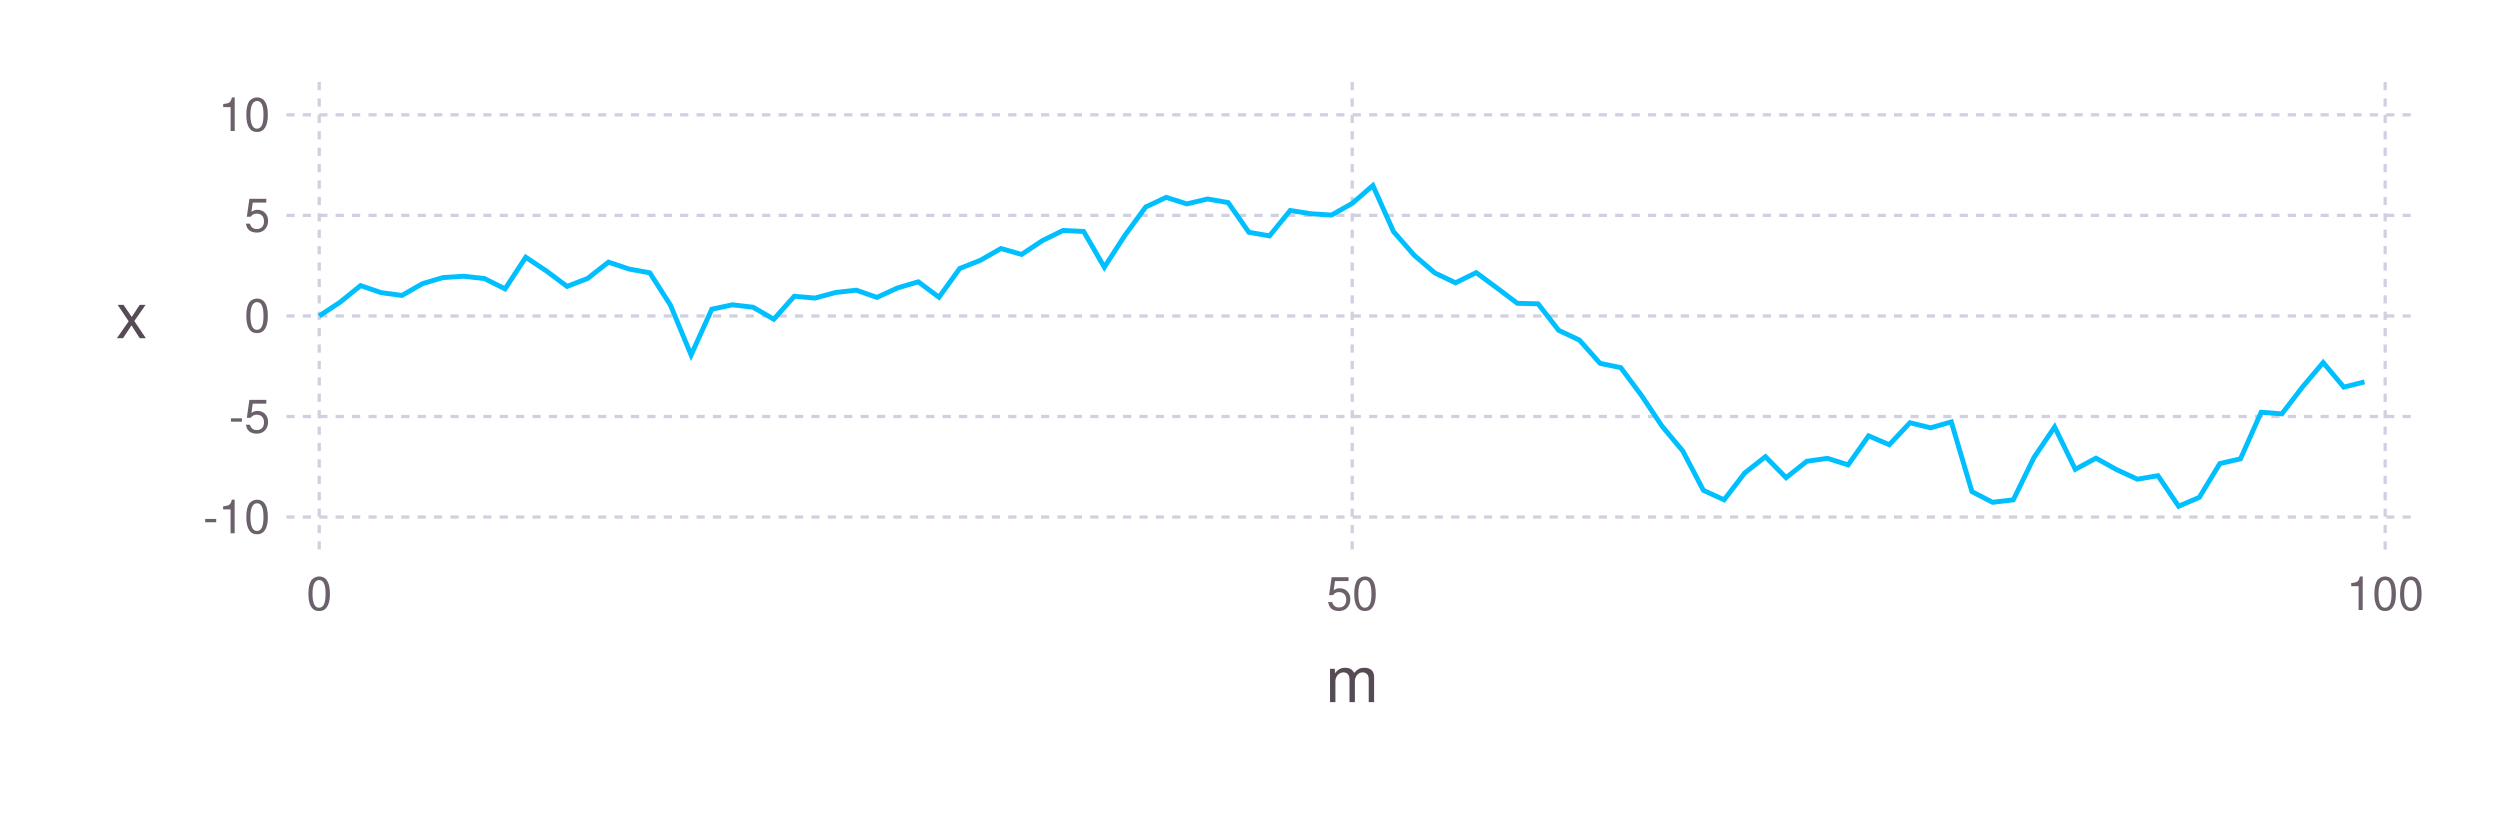
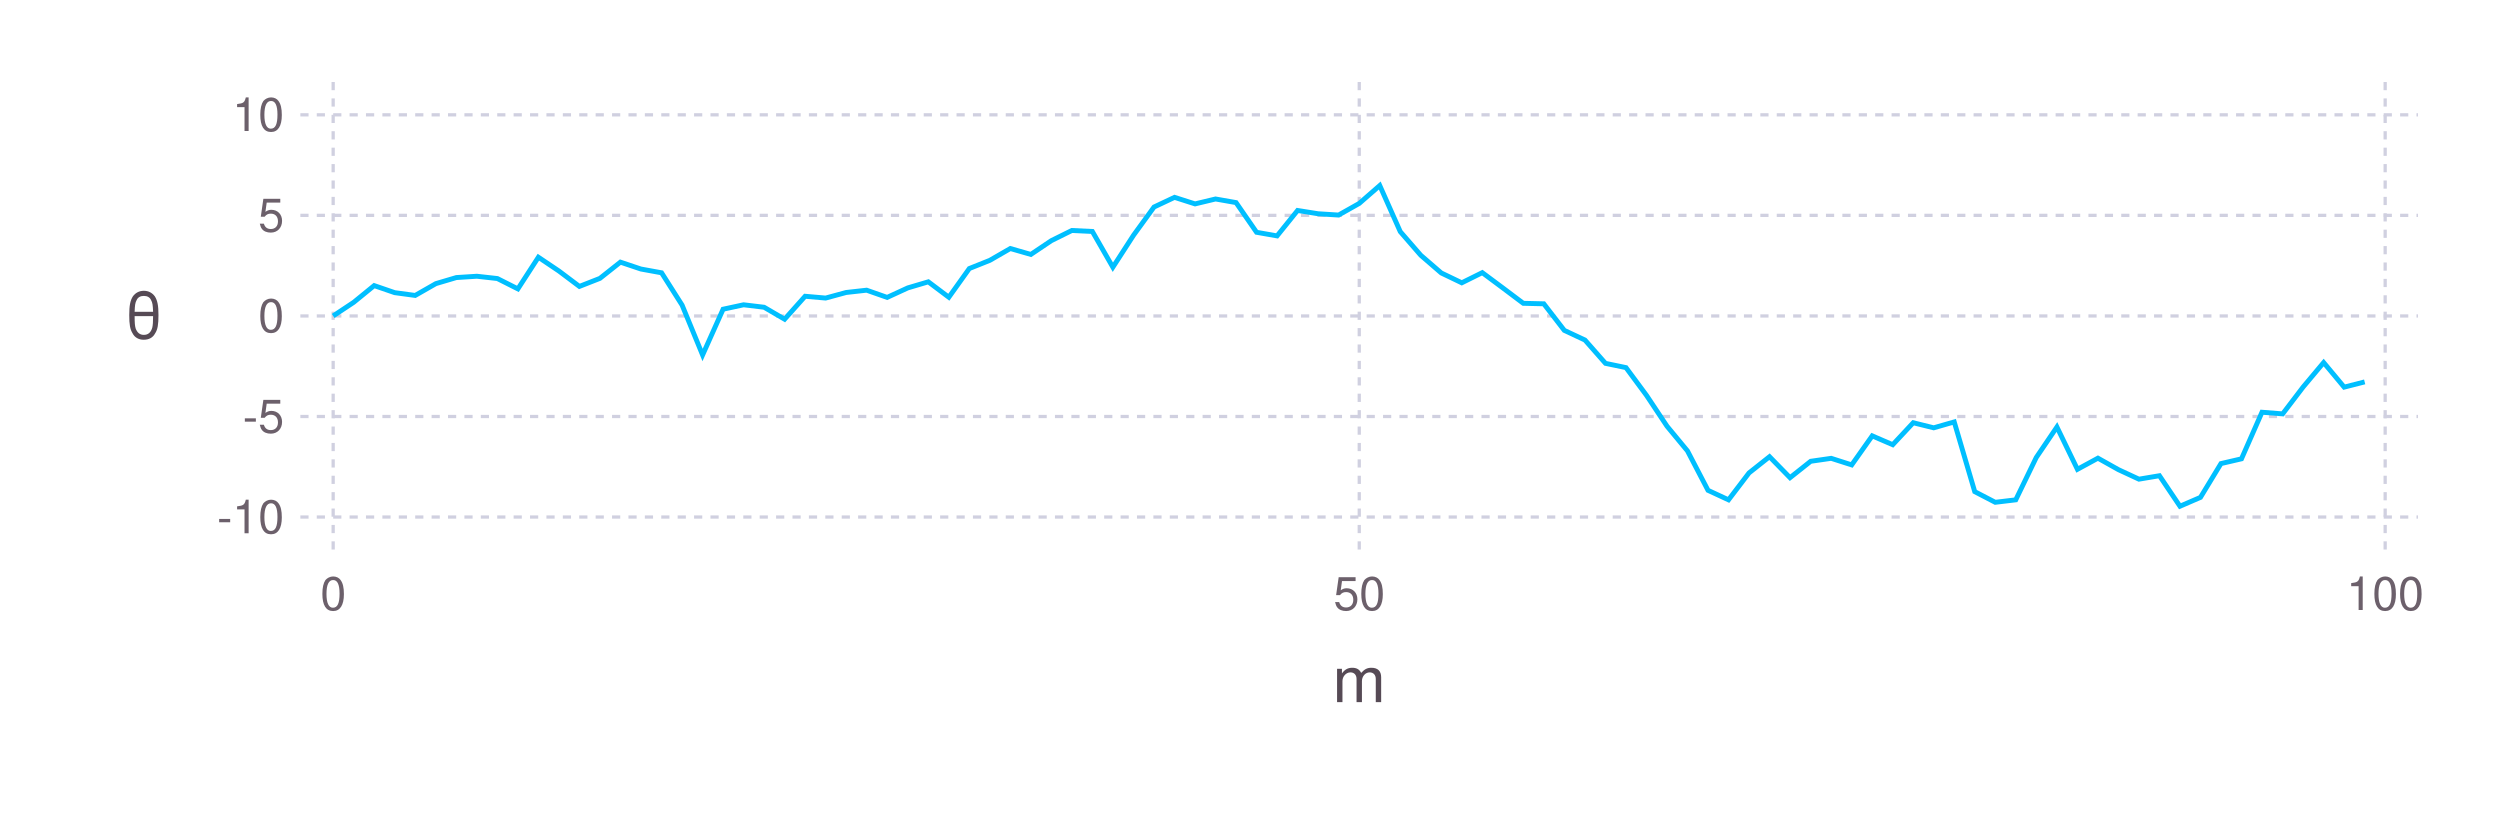
<svg xmlns="http://www.w3.org/2000/svg" version="1.2" width="152.4mm" height="50.8mm" viewBox="0 0 152.4 50.8" stroke="none" fill="#000000" stroke-width="0.3" font-size="3.88">
  <g class="plotroot xscalable yscalable" id="fig-028c0d7da4274beaacb3f566a50fb224-element-1">
    <g font-size="3.88" font-family="'PT Sans','Helvetica Neue','Helvetica',sans-serif" fill="#564A55" stroke="none" id="fig-028c0d7da4274beaacb3f566a50fb224-element-2">
-       <text x="82.43" y="42.8" text-anchor="middle">m</text>
+       <text x="82.86" y="42.8" text-anchor="middle">m</text>
    </g>
    <g class="guide xlabels" font-size="2.82" font-family="'PT Sans Caption','Helvetica Neue','Helvetica',sans-serif" fill="#6C606B" id="fig-028c0d7da4274beaacb3f566a50fb224-element-3">
-       <text x="19.46" y="37.19" text-anchor="middle">0</text>
-       <text x="82.43" y="37.19" text-anchor="middle">50</text>
+       <text x="20.31" y="37.19" text-anchor="middle">0</text>
+       <text x="82.86" y="37.19" text-anchor="middle">50</text>
      <text x="145.4" y="37.19" text-anchor="middle">100</text>
    </g>
    <g clip-path="url(#fig-028c0d7da4274beaacb3f566a50fb224-element-5)" id="fig-028c0d7da4274beaacb3f566a50fb224-element-4">
      <g pointer-events="visible" opacity="1" fill="none" stroke="none" class="guide background" id="fig-028c0d7da4274beaacb3f566a50fb224-element-6">
-         <rect x="17.46" y="5" width="129.94" height="28.52" />
+         <rect x="18.31" y="5" width="129.09" height="28.52" />
      </g>
      <g class="guide ygridlines xfixed" stroke-dasharray="0.5,0.5" stroke-width="0.2" stroke="#D0D0E0" id="fig-028c0d7da4274beaacb3f566a50fb224-element-7">
-         <path d="M17.46,31.52 L 147.4 31.52" />
-         <path d="M17.46,25.39 L 147.4 25.39" />
-         <path d="M17.46,19.26 L 147.4 19.26" />
-         <path d="M17.46,13.13 L 147.4 13.13" />
-         <path d="M17.46,7 L 147.4 7" />
+         <path d="M18.31,31.52 L 147.4 31.52" />
+         <path d="M18.31,25.39 L 147.4 25.39" />
+         <path d="M18.31,19.26 L 147.4 19.26" />
+         <path d="M18.31,13.13 L 147.4 13.13" />
+         <path d="M18.31,7 L 147.4 7" />
      </g>
      <g class="guide xgridlines yfixed" stroke-dasharray="0.5,0.5" stroke-width="0.2" stroke="#D0D0E0" id="fig-028c0d7da4274beaacb3f566a50fb224-element-8">
-         <path d="M19.46,5 L 19.46 33.52" />
-         <path d="M82.43,5 L 82.43 33.52" />
+         <path d="M20.31,5 L 20.31 33.52" />
+         <path d="M82.86,5 L 82.86 33.52" />
        <path d="M145.4,5 L 145.4 33.52" />
      </g>
      <g class="plotpanel" id="fig-028c0d7da4274beaacb3f566a50fb224-element-9">
        <g stroke-width="0.3" fill="none" class="geometry" stroke="#00BFFF" id="fig-028c0d7da4274beaacb3f566a50fb224-element-10">
-           <path d="M19.46,19.26 L 20.72 18.43 21.98 17.41 23.24 17.84 24.5 18.01 25.76 17.29 27.01 16.92 28.27 16.84 29.53 16.98 30.79 17.61 32.05 15.68 33.31 16.52 34.57 17.46 35.83 16.97 37.09 15.98 38.35 16.4 39.61 16.63 40.87 18.6 42.13 21.64 43.39 18.85 44.65 18.58 45.91 18.73 47.17 19.46 48.42 18.06 49.68 18.17 50.94 17.83 52.2 17.69 53.46 18.13 54.72 17.55 55.98 17.18 57.24 18.12 58.5 16.37 59.76 15.87 61.02 15.15 62.28 15.51 63.54 14.67 64.8 14.05 66.06 14.11 67.32 16.29 68.58 14.34 69.84 12.62 71.09 12.03 72.35 12.43 73.61 12.13 74.87 12.35 76.13 14.16 77.39 14.38 78.65 12.83 79.91 13.03 81.17 13.11 82.43 12.4 83.69 11.31 84.95 14.12 86.21 15.56 87.47 16.64 88.73 17.24 89.99 16.62 91.25 17.55 92.5 18.49 93.76 18.52 95.02 20.14 96.28 20.73 97.54 22.15 98.8 22.41 100.06 24.1 101.32 25.98 102.58 27.49 103.84 29.89 105.1 30.47 106.36 28.83 107.62 27.84 108.88 29.12 110.14 28.12 111.4 27.94 112.66 28.34 113.91 26.57 115.17 27.11 116.43 25.77 117.69 26.08 118.95 25.72 120.21 29.97 121.47 30.62 122.73 30.47 123.99 27.89 125.25 26.03 126.51 28.61 127.77 27.93 129.03 28.63 130.29 29.21 131.55 29 132.81 30.86 134.07 30.32 135.32 28.26 136.58 27.97 137.84 25.13 139.1 25.23 140.36 23.59 141.62 22.1 142.88 23.6 144.14 23.28" />
+           <path d="M20.31,19.26 L 21.56 18.43 22.81 17.41 24.06 17.84 25.31 18.01 26.57 17.29 27.82 16.92 29.07 16.84 30.32 16.98 31.57 17.61 32.82 15.68 34.07 16.52 35.32 17.46 36.57 16.97 37.82 15.98 39.07 16.4 40.33 16.63 41.58 18.6 42.83 21.64 44.08 18.85 45.33 18.58 46.58 18.73 47.83 19.46 49.08 18.06 50.33 18.17 51.58 17.83 52.83 17.69 54.08 18.13 55.34 17.55 56.59 17.18 57.84 18.12 59.09 16.37 60.34 15.87 61.59 15.15 62.84 15.51 64.09 14.67 65.34 14.05 66.59 14.11 67.84 16.29 69.1 14.34 70.35 12.62 71.6 12.03 72.85 12.43 74.1 12.13 75.35 12.35 76.6 14.16 77.85 14.38 79.1 12.83 80.35 13.03 81.6 13.11 82.86 12.4 84.11 11.31 85.36 14.12 86.61 15.56 87.86 16.64 89.11 17.24 90.36 16.62 91.61 17.55 92.86 18.49 94.11 18.52 95.36 20.14 96.62 20.73 97.87 22.15 99.12 22.41 100.37 24.1 101.62 25.98 102.87 27.49 104.12 29.89 105.37 30.47 106.62 28.83 107.87 27.84 109.12 29.12 110.38 28.12 111.63 27.94 112.88 28.34 114.13 26.57 115.38 27.11 116.63 25.77 117.88 26.08 119.13 25.72 120.38 29.97 121.63 30.62 122.88 30.47 124.13 27.89 125.39 26.03 126.64 28.61 127.89 27.93 129.14 28.63 130.39 29.21 131.64 29 132.89 30.86 134.14 30.32 135.39 28.26 136.64 27.97 137.89 25.13 139.15 25.23 140.4 23.59 141.65 22.1 142.9 23.6 144.15 23.28" />
        </g>
      </g>
    </g>
    <g class="guide ylabels" font-size="2.82" font-family="'PT Sans Caption','Helvetica Neue','Helvetica',sans-serif" fill="#6C606B" id="fig-028c0d7da4274beaacb3f566a50fb224-element-11">
-       <text x="16.46" y="31.52" text-anchor="end" dy="0.35em">-10</text>
-       <text x="16.46" y="25.39" text-anchor="end" dy="0.35em">-5</text>
-       <text x="16.46" y="19.26" text-anchor="end" dy="0.35em">0</text>
-       <text x="16.46" y="13.13" text-anchor="end" dy="0.35em">5</text>
-       <text x="16.46" y="7" text-anchor="end" dy="0.35em">10</text>
+       <text x="17.31" y="31.52" text-anchor="end" dy="0.35em">-10</text>
+       <text x="17.31" y="25.39" text-anchor="end" dy="0.35em">-5</text>
+       <text x="17.31" y="19.26" text-anchor="end" dy="0.35em">0</text>
+       <text x="17.31" y="13.13" text-anchor="end" dy="0.35em">5</text>
+       <text x="17.31" y="7" text-anchor="end" dy="0.35em">10</text>
    </g>
    <g font-size="3.88" font-family="'PT Sans','Helvetica Neue','Helvetica',sans-serif" fill="#564A55" stroke="none" id="fig-028c0d7da4274beaacb3f566a50fb224-element-12">
-       <text x="9" y="19.26" text-anchor="end" dy="0.35em">x</text>
+       <text x="9.85" y="19.26" text-anchor="end" dy="0.35em">θ</text>
    </g>
  </g>
  <defs>
    <clipPath id="fig-028c0d7da4274beaacb3f566a50fb224-element-5">
-       <path d="M17.46,5 L 147.4 5 147.4 33.52 17.46 33.52" />
+       <path d="M18.31,5 L 147.4 5 147.4 33.52 18.31 33.52" />
    </clipPath>
  </defs>
</svg>
